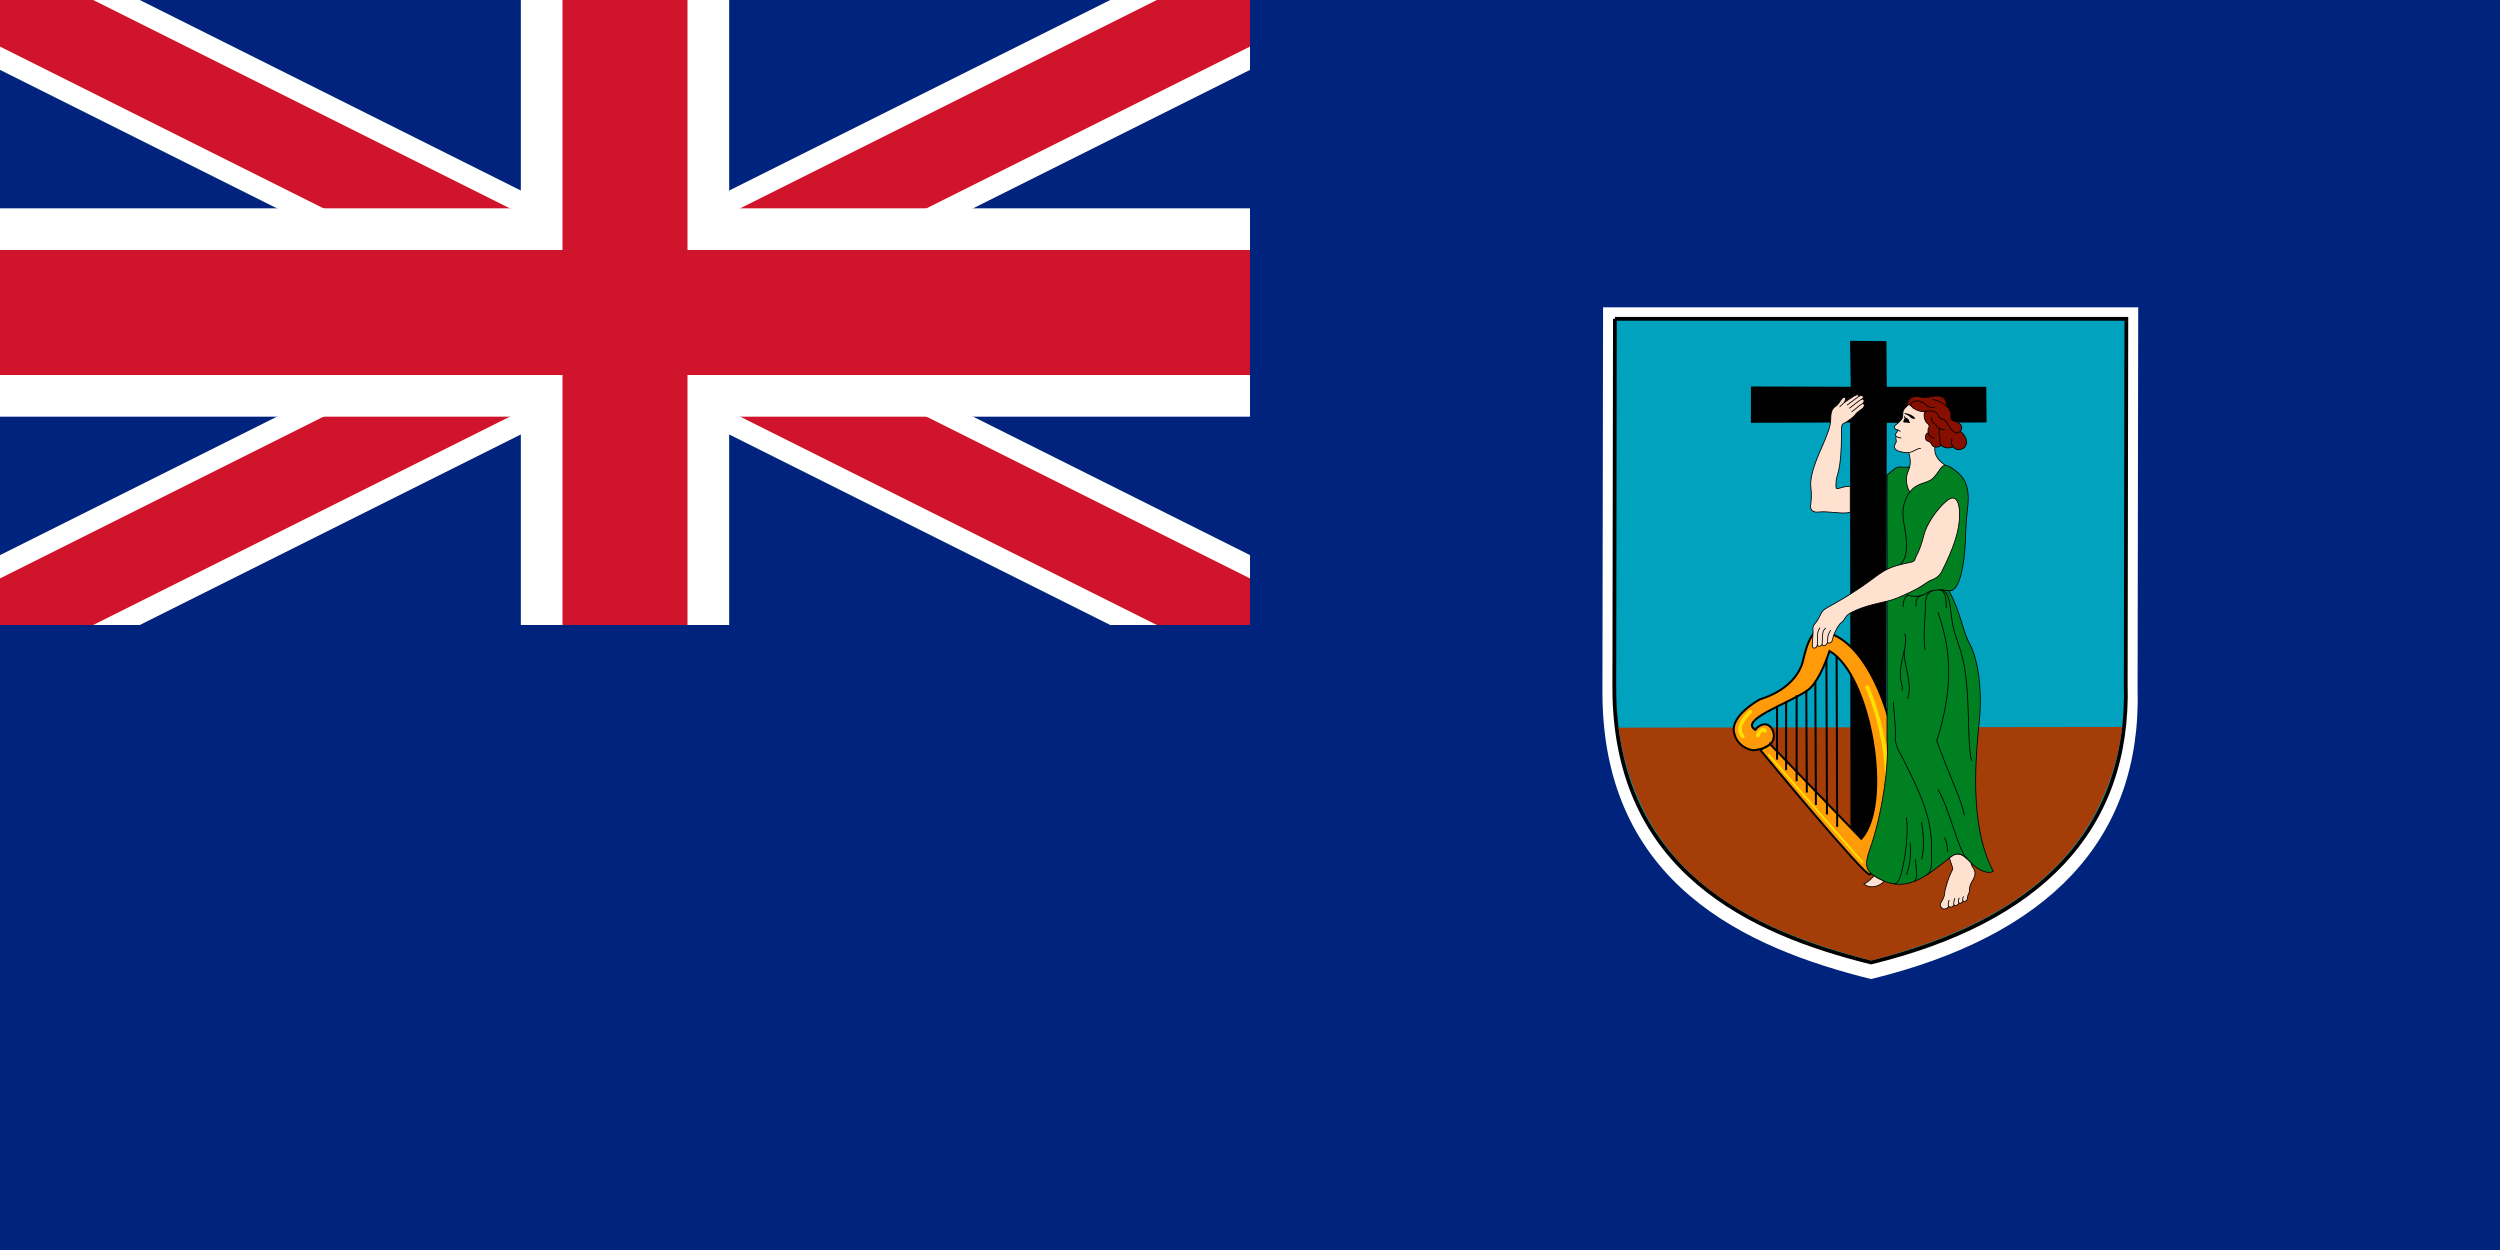
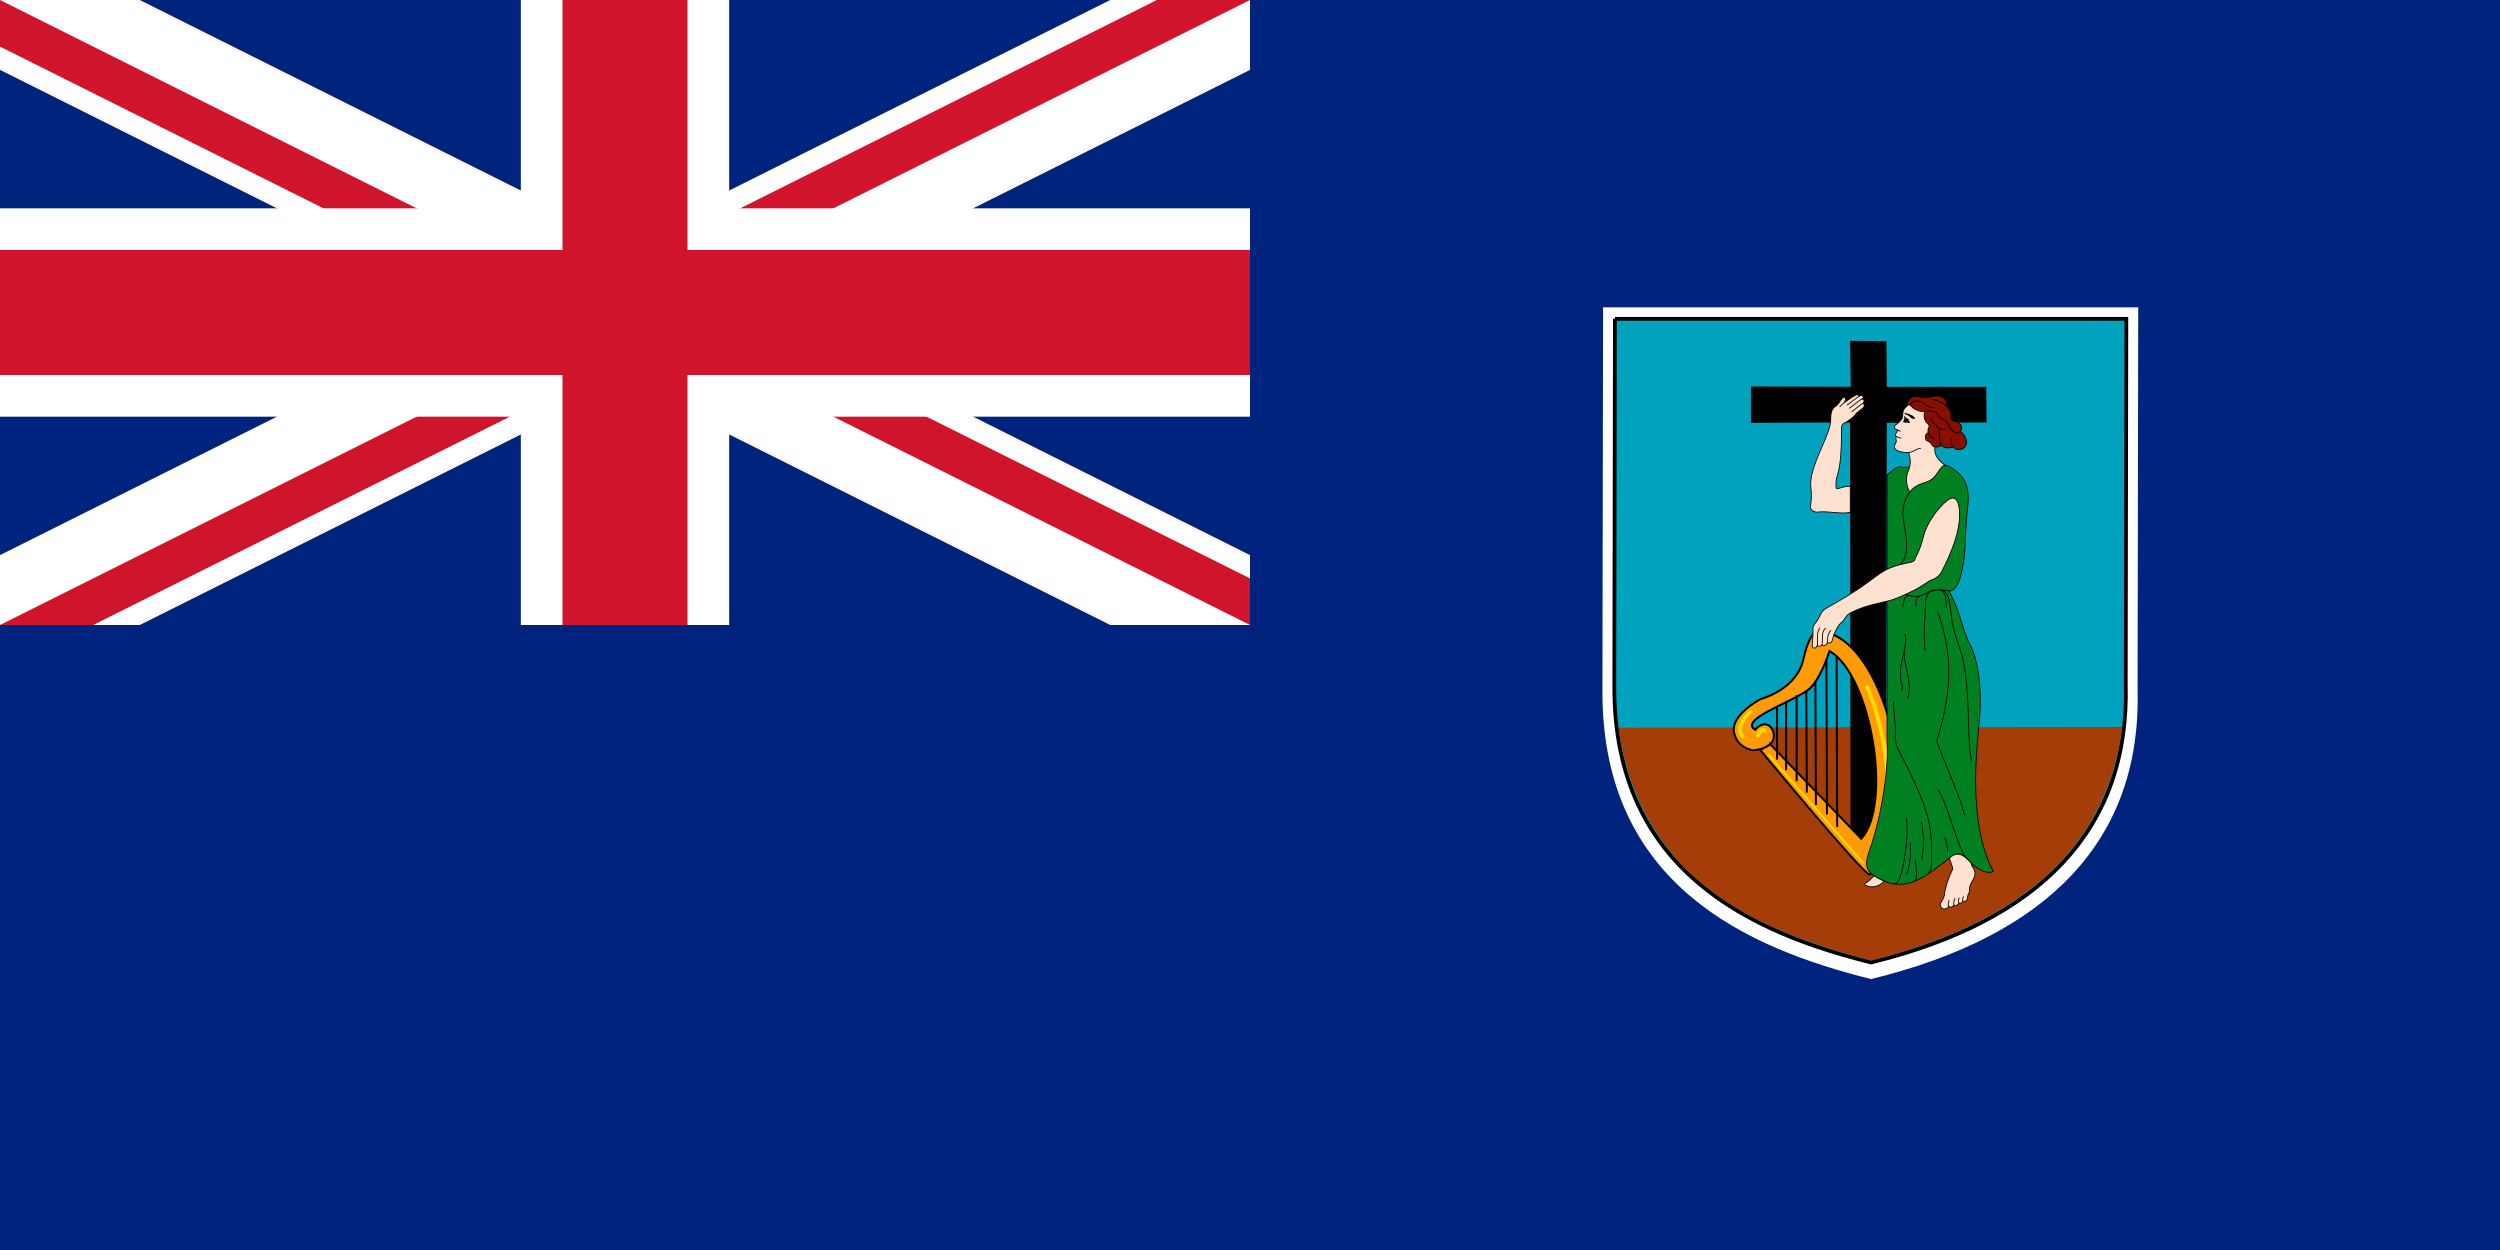
<svg xmlns="http://www.w3.org/2000/svg" width="1200" height="600">
  <clipPath id="c">
    <path d="M0,0V150H700V300H600zM600,0H300V350H0V300z" />
  </clipPath>
  <rect width="1200" height="600" fill="#00247d" />
  <path d="M0,0 600,300M600,0 0,300" stroke="#fff" stroke-width="60" />
-   <path d="M0,0 600,300M600,0 0,300" stroke="#cf142b" stroke-width="40" clip-path="urlES(#c)" />
+   <path d="M0,0 600,300M600,0 0,300" stroke="#cf142b" stroke-width="40" clip-path="url(#c)" />
  <path d="M300,0V350M0,150H700" stroke="#fff" stroke-width="100" />
  <path d="M300,0V350M0,150H700" stroke="#cf142b" stroke-width="60" />
  <path d="M0,300H600V0H1200V600H0z" fill="#00247d" />
  <g>
    <path fill="#fff" d="m769.466,147.526,256.879,0-0.306,182.787c2.137,73.48-43.662,119.076-127.931,139.634-59.834-14.86-128.837-45.596-128.939-137.549l0.305-184.872z" />
    <path fill="#00a2bd" stroke="#000" stroke-width="1.812" d="m775.152,153.036,245.493,0-0.291,175.155c2.042,70.41-41.727,114.102-122.261,133.802-57.188-14.237-123.132-43.692-123.229-131.805l0.292-177.152z" />
    <path fill="#a53d08" d="m1018.74,348.938c-8.931,67.21-60.692,96.576-120.655,112.162-53.073-14.238-110.174-36.968-121.243-111.824l241.901-0.338z" />
    <path fill="#000" d="m888.365,185.664-0.342-22.075,17.455,0.171,0.171,21.904,47.743,0,0.171,17.113-47.914,0.171-0.383,201.815-17.026,0.107-0.217-202.093-47.582,0.171,0.01-17.455z" />
    <g fill="#ff9a08" stroke="#000" stroke-width="0.968">
      <path d="m849.714,357.267,43.703,45.338c15.112-16.61,4.63-78.695-15.247-90.13-2.382,7.352-6.434,16.166-10.74,19.008-9.474,6.457-32.692,14.006-24.932,18.84,1.77-2.451,6.399-4.765,8.577,0.682,2.587,8.577-9.667,9.122-9.667,9.122s-7.76-0.954-9.122-8.851c-1.361-7.895,11.559-15.105,12.662-15.656,1.089-0.409,17.971-4.901,20.831-19.878,3.54-14.705,7.215-12.525,7.897-12.798,22.055,2.178,36.487,41.662,37.305,69.436,0.816,27.774-11.3,46.154-13.479,47.379-2.178,1.225-52.553-59.768-52.553-59.768l4.765-2.723z" fill-rule="evenodd" />
      <path d="m881.573,315.061,0.271,81.825" />
      <path d="m876.672,316.558c0,0.136,0.271,74.338,0.271,74.338" />
      <path d="m871.362,327.314,0.271,59.088" />
      <path d="m867.005,331.534,0.273,48.879" />
      <path d="m862.376,333.713v41.253" />
      <path d="m857.338,336.981v32.675" />
      <path d="m852.982,339.568v25.051" />
      <g fill="none" stroke="#ffdf00" stroke-width="1.812" stroke-linecap="round">
        <path stroke-width="0.968" d="m849.033,362.441,45.065,51.6" />
        <path d="m896.276,329.901s20.424,44.658,1.498,81.417" />
        <path d="m843.723,353.046s1.498-3.948,3.404-2.314" />
        <path d="m840.184,341.61s-8.169,7.215-3.676,11.845" />
      </g>
    </g>
    <g stroke="#000" stroke-width="0.399">
      <path fill="#008021" d="m905.779,228.044c3.025-2.595,4.595-4.181,6.468-3.892,1.873,0.288,4.424,0.144,6.298-0.433,1.88-0.577,11.177-1.73,15-0.433,1.298,0.144,3.025,0.866,5.69,3.101,2.671,2.234,6.563,6.128,5.266,16.942-1.297,10.813-0.873,15.439-1.443,21.483-1.006,10.67-3.373,19.455-7.639,18.744,5.766,10.093,6.342,18.744,10.089,25.665,3.753,6.921,6.057,21.051,4.614,36.335-1.437,15.284-5.475,49.599,6.633,72.669-2.019,1.442-6.918,0-11.247-4.614-4.323-4.614-6.222-4.463-9.804-1.73-10.956,8.363-21.216,18.442-36.33,8.363-3.462-2.307-4.557-5.074-2.019-12.112,6.342-17.59,9.424-41.725,8.424-53.06v-127.027z" />
      <g fill="#ffe1cf">
        <path d="m916.171,217.23c0.791,2.451,1.222,5.623-0.076,8.506-1.297,2.884-1.582,6.344,0.576,10.525,3.462-4.902,8.367-3.892,11.247-6.776,2.886-2.884,3.462-5.624,5.627-6.201-2.165-1.874-5.481-3.892-4.76-9.372,0.722-5.479,8.361-9.948,1.443-18.312-4.468-5.398-10.962-3.892-13.772-1.802-1.323,0.982-2.449,2.379-2.88,3.316-0.437,0.937,0.108,3.07-0.943,4.326-0.715,0.865-1.589,1.725-2.595,2.451-0.646,0.469-1.051,1.152-0.361,1.947,0.278,0.318,0.785,0.385,1.342,0.578-0.323,0.649-0.69,1.296-1.051,1.765-0.342,0.44-0.196,0.86,0.215,1.218-0.544,1.73,0.506,1.918-0.215,3.216-0.627,1.122-1.475,2.45,0.867,3.749,0.646,0.36,3.715,1.072,5.336,0.865z" />
        <path d="m888.126,245.923c-4.038,1.01-10.525-0.72-15.431-0.144-2.165,0.256-3.892-0.865-3.601-3.027,0.285-2.163,0.576-5.479,0.139-8.507-0.671-4.718,1.589-11.246,4.76-18.456,3.171-7.209,4.76-11.246,4.76-14.634,0-2.235,0.215-4.758,2.234-6.056,1.494-0.959,1.779-1.89,2.31-2.667,1.222-1.803,2.373-2.235,2.519-1.153,0.089,0.643-0.146,1.225-0.722,2.091,1.298-1.082,3.5-2.344,4-2.704,0.506-0.36,3.07-2.163,3.209-0.468,1.013-0.504,1.696-0.469,1.949,0.071,0.272,0.585,0.108,0.83-0.399,1.262,0.722-0.144,1.551,1.118,0.108,2.235,0.76-0.253,1.513,1.01,0.184,2.163-1.38,1.191-2.956,2.019-3.462,2.956-0.506,0.937-3.93,3.569-5.298,4.146-1.373,0.577-1.443,1.368-1.443,3.388,0,22.204-2.665,20.4-2.665,25.737,0,1.442-0.291,2.739,1.152,2.306,1.443-0.432,3.532-1.081,5.696-1.081v12.544z" />
        <path d="m888.987,293.792c6.519-3.258,13.988-4.47,17.88-5.479,3.892-1.01,10.095-4.037,13.12-5.623,3.032-1.587,5.481-3.749,7.209-4.326,1.734-0.577,3.671-1.77,4.76-3.892,5.62-10.958,8.652-19.752,8.652-27.395,0-5.046-1.297-10.67-6.203-6.632-4.608,3.795-9.627,11.11-10.956,16.437-2.019,8.074-3.747,9.805-4.184,11.39-0.43,1.587-2.063,1.585-4.038,2.019-8.507,1.875-10.525,3.172-16.867,7.93-6.342,4.758-13.266,8.94-17.88,11.535-4.614,2.596-5.475,2.884-6.487,4.974-1.006,2.091-1.943,3.677-2.81,4.615-0.867,0.937-1.114,2.032-0.937,3.172,0.146,0.937-0.291,5.263-0.361,6.705-0.076,1.442,0.285,1.803,0.867,1.874,0.576,0.073,1.367-0.216,1.658-1.946-0.291,1.73,2.089,1.153,2.234-0.144-0.076,1.874,2.449,0.793,2.595-0.937,0,1.225,1.911,0.378,2.089-0.216,0.43-1.442,0.791-3.028,1.367-4.181,0.842-1.674,1.741-3.842,3.392-5.047,1.873-1.37,1.006-2.884,4.899-4.83z" />
        <path d="m935.703,411.88c0.437,1.586,1.228,3.389,1.513,4.47,0.291,1.081-0.215,1.418-0.5,2.018-1.513,3.172-3.139,8.229-3.392,10.958-0.139,1.586-1.222,3.1-1.728,4.037-0.557,1.034-0.342,1.831,0.937,2.811,0.614,0.468,2.595-0.144,2.81-1.153,0.722,0.72,2.019,0.432,2.595-0.649,0.652,0.649,1.734,0.216,2.456-0.865,0.646,0.432,1.582-0.433,1.943-1.01,1.013,0.505,2.095-0.108,2.127-2.09,0.006-0.398,0.253-1.082,0.544-1.55,0.285-0.469,0.392-1.37,0.361-2.163-0.038-0.793,0.468-2.379,1.152-3.496,0.684-1.118,1.873-3.1,1.367-4.974-0.468-1.746-1.222-1.586-1.873-4.109-1.582-1.659-3.747-3.966-5.981-4.11-2.234-0.144-3.532,1.37-4.329,1.875z" />
        <path d="m894.683,424.28c2.019,2.018,6.563,2.091,9.734-1.298-1.152-0.504-3.677-1.658-4.829-2.595-1.589,1.586-3.392,3.388-4.905,3.893z" />
      </g>
      <path fill="#870f00" d="m915.089,195.026c0.791-5.118,4.418-4.998,6.703-4.47,0.937,0.216,3.247,0.432,5.405-0.144,4.279-1.14,7.5,0.361,7.07,4.47,1.152,0.865,2.373,2.883,2.158,4.614-0.215,1.73,0.146,2.451,1.734,2.667,1.582,0.217,4.975,2.163,2.734,4.903,2.165,1.298,3.823,4.614,2.671,6.849-1.152,2.235-4.614,2.596-6.057,0.577-1.582,0.721-4.184,0.865-5.766-0.792-1.082,1.297-3.823,1.153-4.329,0-0.5-1.154-1.354-1.771-2.373-2.091-1.158-0.36-1.228-3.532,0.5-3.893-0.215-0.937-0.139-2.018,0.291-2.523s0.07-1.442-0.937-2.235c-1.013-0.793-1.873-3.821-0.867-5.479-1.728,0.577-5.551-1.082-6.342-2.235-0.797-1.154-1.873-1.225-2.595-0.216z" />
      <g fill="none">
        <path d="m916.171,217.23c2.81-0.361,3.747-2.091,5.836-1.947" />
        <path d="m910.184,209.401c0.184,0.162,0.418,0.294,0.684,0.441,0.57,0.308,1.19,0.343,1.766,0.415" />
        <path d="m911.019,206.418c0.392,0.135,0.81,0.333,1.184,0.719" />
        <path d="m917.538,195.026c-1.658-1.586,2.81-4.83,7.5-0.216,0.873,0.861,3.095,0.866,3.747,0.649" />
        <path d="m924.026,197.477c2.165-0.505,5.405-0.505,6.342,1.946,0.943,2.451,2.817,0.865,4.329,3.749,1.513,2.884,3.892,6.127,6.196,3.892" />
        <path d="m931.741,213.698c-0.652-0.865-0.937-2.74-0.506-4.038-0.867-1.009-0.506-3.099,0-4.109" />
        <path d="m925.539,207.714c0.076,0.865,1.228,2.451,3.032,2.739" />
        <path d="m937.507,214.491c-1.006-1.298-0.867-2.451-0.646-4.037" />
        <path d="m926.982,200.145c-0.07,1.297,0.722,3.028,2.089,3.604,0.291,0.72,1.734,2.739,4.614,2.451" />
        <path d="m934.267,194.882c-1.582-1.228-3.728-2.741-6.563-3.115" />
        <path d="m916.671,236.262c-2.449,3.317-4.038,7.93-2.88,14.419,1.152,6.489,3.025,16.005-1.734,20.33" />
        <path d="m935.418,283.555c-3.317-0.72-8.076-0.72-10.671,1.154s-6.924,2.018-9.804,0.577" />
        <path d="m928.425,283.339c-2.886,0.504-4.253,2.523-4.253,7.858,0,5.335-1.152,13.12-0.146,20.762" />
        <path d="m923.159,285.574c-1.873,0.504-3.817,0.576-3.456,5.623" />
        <path d="m913.431,291.341c0.07-3.1,1.152-5.984,3.171-5.479" />
        <path d="m934.191,291.918c0.146-6.849-1.367-8.795-3.386-8.723,2.741,0.072,4.608,0.407,5.766,11.607,0.867,8.363,2.614,11.323,4.614,17.88,5.19,17.014,2.595,43.255,5.19,52.483" />
        <path d="m930.228,293.936c5.475,15.861,8.361,33.451-0.576,61.711,6.051,16.726,12.108,28.837,13.26,35.758" />
        <path d="m912.924,331.424c1.006-3.604-2.595-4.037,0.576-16.725,1.373-5.496,1.589-8.795,0.722-10.525" />
        <path d="m914.222,311.672c-1.298,5.624,4.184,16.149,1.443,23.79" />
        <path d="m908.886,336.904c0,4.902,1.152,11.246,0.867,16.149-0.291,4.902,1.709,7.174,4.038,11.823,8.361,16.726,14.051,28.659,13.26,44.409-0.139,2.884,0.867,8.939-2.158,10.669" />
        <path d="m909.101,424.208c0.867,0.072,1.804-0.36,2.886-2.956s4.544-18.167,3.101-28.837" />
        <path d="m916.817,404.527c0.43,3.316,0.43,10.093-1.728,15.428" />
        <path d="m922.298,394.578c1.297,7.065,1.152,13.41,0.146,17.879" />
        <path d="m919.412,412.456c0.146,2.884,1.443,10.093-0.722,10.671" />
        <path d="m930.228,379.006c5.329,8.363,9.513,28.982,13.981,33.306" />
        <path d="m934.842,408.996c-0.146-2.307-0.291-5.479-1.589-6.921" />
        <path d="m877.24,308.067c0.07-1.587-0.215-3.101,1.513-5.551" />
        <path d="m874.645,309.004c0.215-5.551,0.139-6.056,1.728-7.57" />
        <path d="m872.411,309.148c0.07-3.965-0.437-5.335,1.152-7.858" />
        <path d="m892.304,190.196c-0.614,0.396-4.215,3.135-5.728,4.289" />
        <path d="m893.854,191.529c-0.684,0.108-2.665,1.73-6.196,4.47" />
        <path d="m893.962,193.764c-1.114,0.504-3.241,2.56-5.19,3.929" />
        <path d="m885.095,193.368c-0.538,0.396-1.582,1.55-2.089,1.946" />
        <path d="m935.343,435.022c-0.323-0.361-0.323-1.623,0.253-3.028" />
        <path d="m937.937,434.373c-0.392-0.396,0-2.127,0.399-3.244" />
        <path d="m940.393,433.508c-0.468-0.216-0.614-1.226,0.07-2.596" />
        <path d="m942.336,432.498c-0.323-0.108-0.468-0.649,0.108-2.234" />
      </g>
      <g fill="#000" stroke="none">
        <path d="m913.969,199.567c1.044,1.37,2.127,1.225,2.317,2.108,0.19,0.884,0.329,0.947,0.532,1.209,0.203,0.261-0.494,0.209-0.835,0.068-0.335-0.141-1.184-0.127-1.703-0.119-0.513,0.008-1.127-0.599-0.741-0.67,0.38-0.071,0.329-0.191,0.272-0.46-0.057-0.268,0.215-0.693,0.373-0.771,0.165-0.078,0.051-0.063-0.095-0.423-0.152-0.361-0.342-1.236-0.12-0.941z" />
        <path d="m914.602,198.313c1.171,0.137,3.19,0.77,4.285,1.982,0.861,0.953,0.158,0.701-0.278,0.736-0.437,0.037-1.291-0.273-1.722-0.815-0.424-0.541-1.696-1.227-2.373-1.406-0.411-0.106-0.797-0.602,0.089-0.497z" />
      </g>
    </g>
  </g>
</svg>
